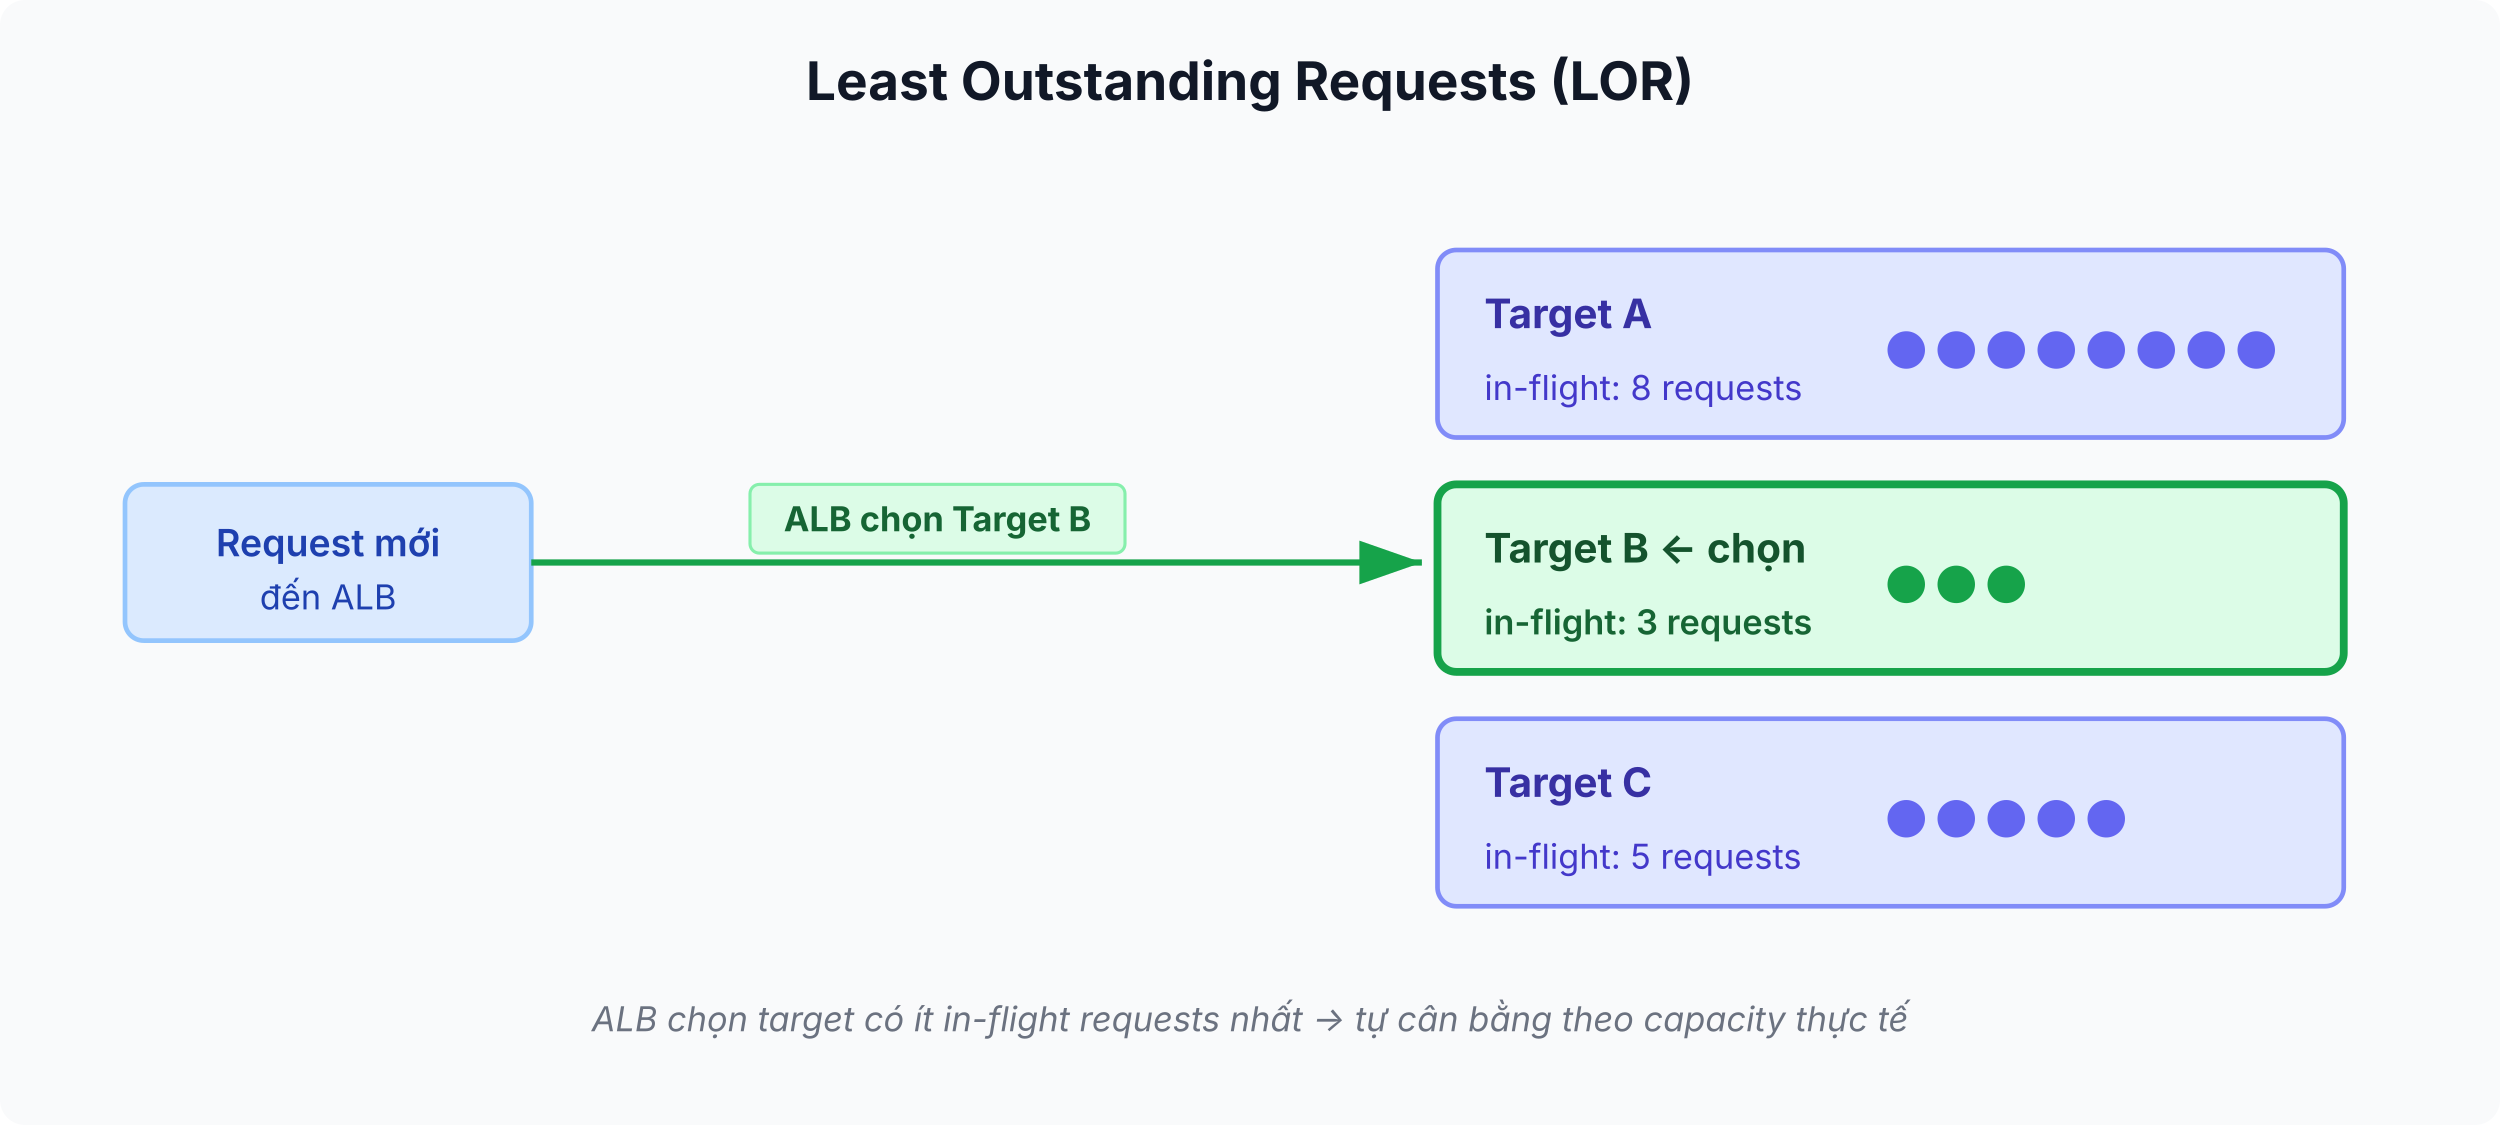
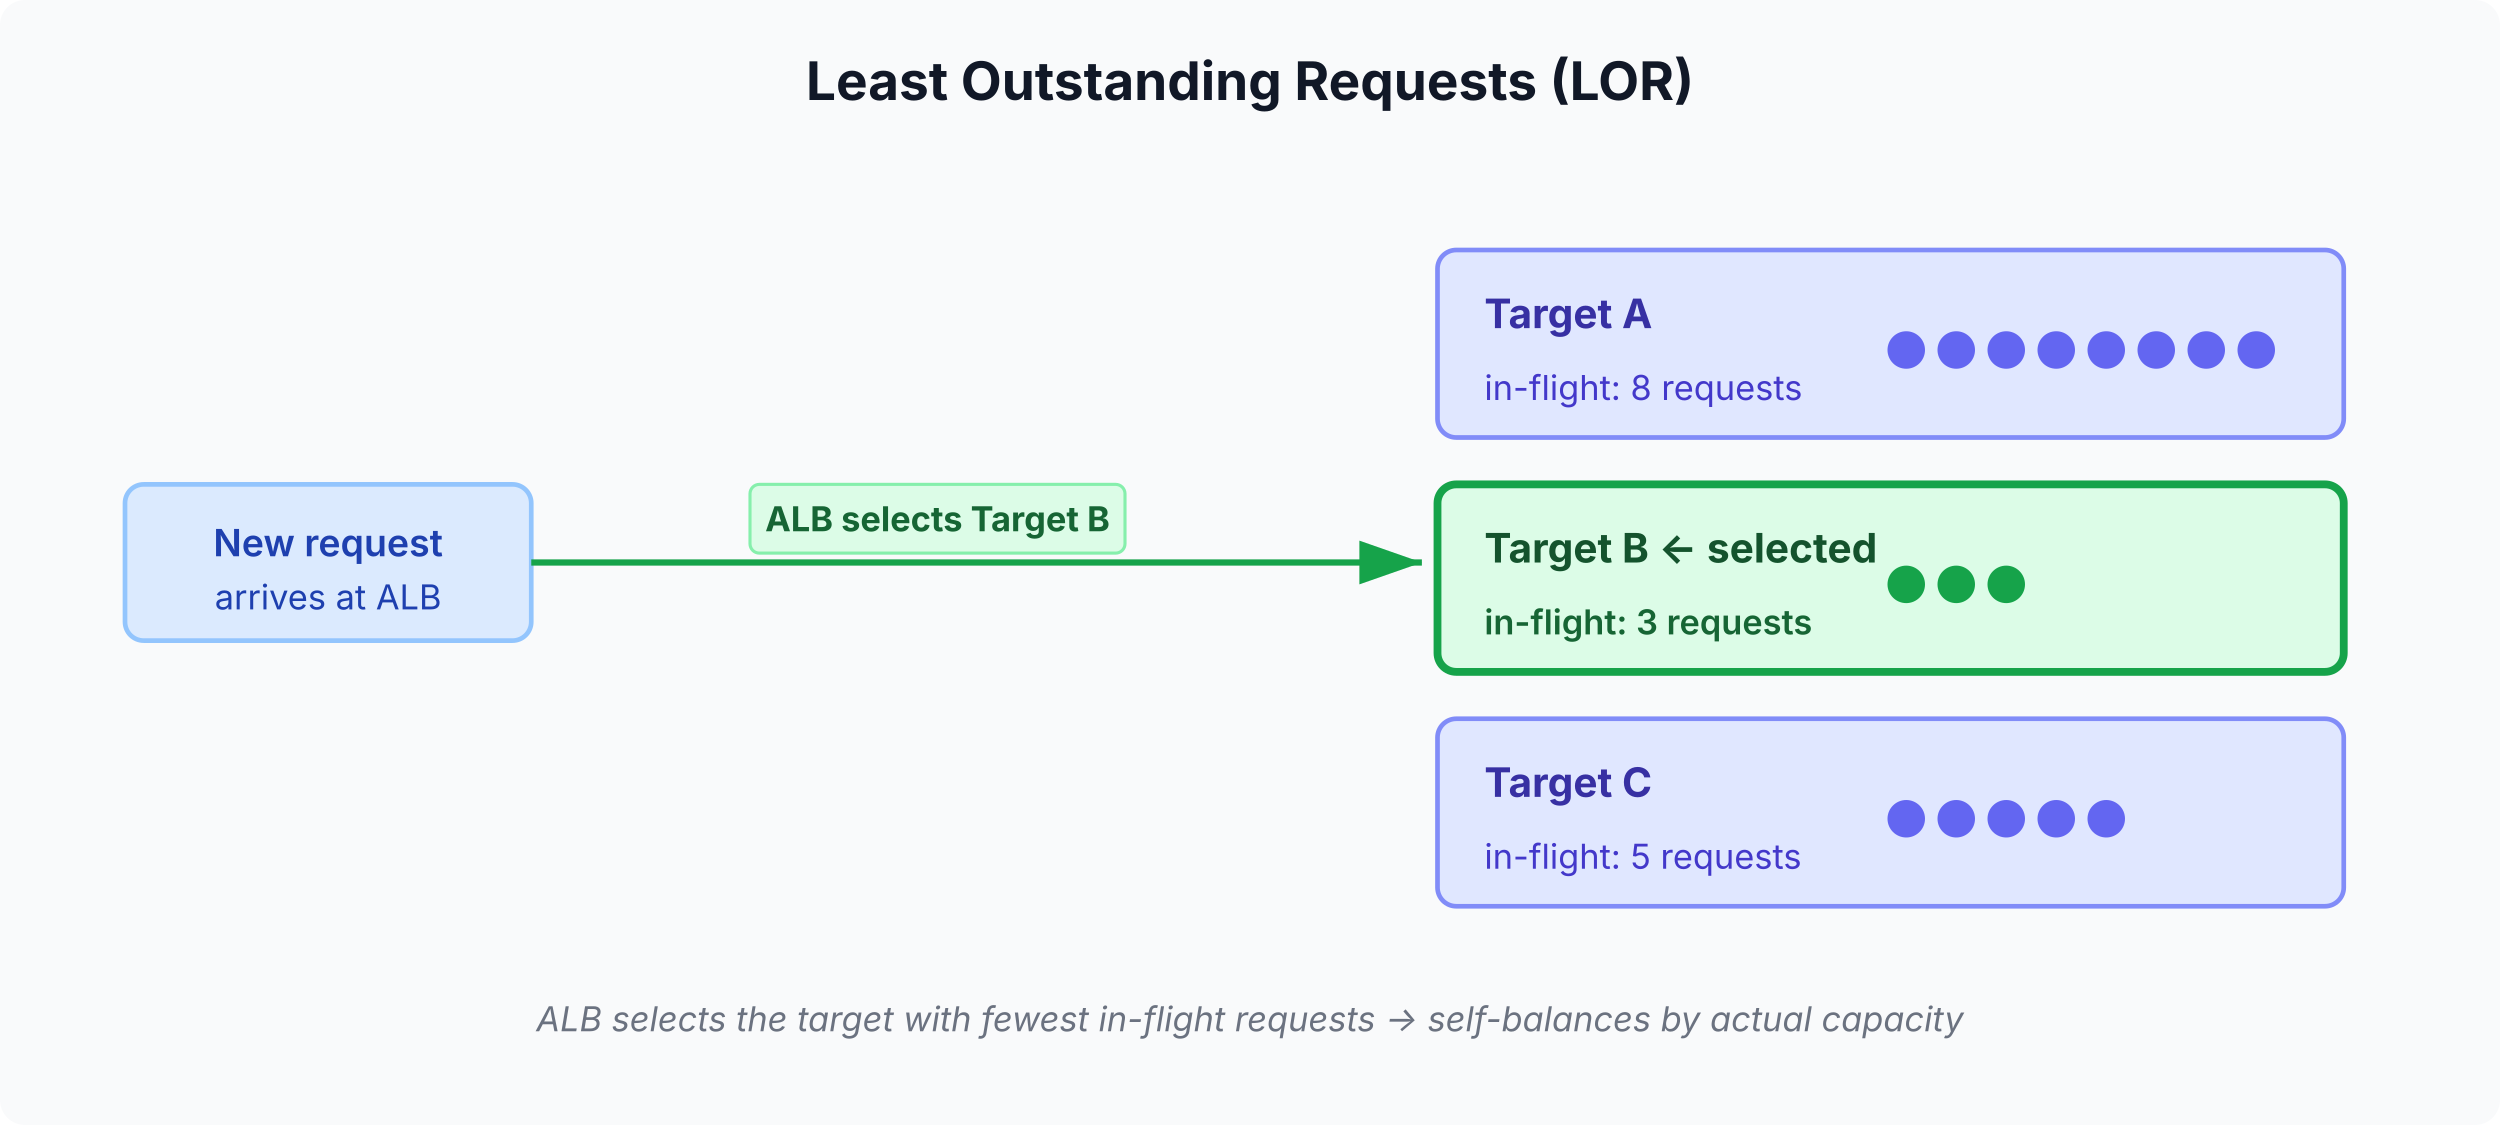
<svg xmlns="http://www.w3.org/2000/svg" viewBox="0 0 800 360" font-family="system-ui, -apple-system, sans-serif">
  <defs>
    <marker id="arr" markerWidth="10" markerHeight="7" refX="10" refY="3.5" orient="auto">
      <polygon points="0 0, 10 3.5, 0 7" fill="#374151" />
    </marker>
    <marker id="arrGreen" markerWidth="10" markerHeight="7" refX="10" refY="3.5" orient="auto">
      <polygon points="0 0, 10 3.5, 0 7" fill="#16a34a" />
    </marker>
  </defs>
  <rect width="800" height="360" fill="#f9fafb" rx="8" />
  <text x="400" y="32" text-anchor="middle" font-size="17" font-weight="bold" fill="#111827">Least Outstanding Requests (LOR)</text>
  <rect x="40" y="155" width="130" height="50" fill="#dbeafe" rx="6" stroke="#93c5fd" stroke-width="1.5" />
-   <text x="105" y="178" text-anchor="middle" font-size="12" font-weight="600" fill="#1e40af">Request mới</text>
-   <text x="105" y="195" text-anchor="middle" font-size="11" fill="#1e40af">đến ALB</text>
+   <text x="105" y="178" text-anchor="middle" font-size="12" font-weight="600" fill="#1e40af">New request</text>
+   <text x="105" y="195" text-anchor="middle" font-size="11" fill="#1e40af">arrives at ALB</text>
  <line x1="170" y1="180" x2="455" y2="180" stroke="#16a34a" stroke-width="2" marker-end="url(#arrGreen)" />
  <rect x="240" y="155" width="120" height="22" fill="#dcfce7" rx="3" stroke="#86efac" stroke-width="1" />
-   <text x="300" y="170" text-anchor="middle" font-size="11" font-weight="700" fill="#166534">ALB chọn Target B</text>
+   <text x="300" y="170" text-anchor="middle" font-size="11" font-weight="700" fill="#166534">ALB selects Target B</text>
  <rect x="460" y="80" width="290" height="60" fill="#e0e7ff" rx="6" stroke="#818cf8" stroke-width="1.5" />
  <text x="475" y="105" font-size="13" font-weight="bold" fill="#3730a3">Target A</text>
  <text x="475" y="128" font-size="11" fill="#4338ca">in-flight: 8 requests</text>
  <g fill="#6366f1">
    <circle cx="610" cy="112" r="6" />
    <circle cx="626" cy="112" r="6" />
    <circle cx="642" cy="112" r="6" />
    <circle cx="658" cy="112" r="6" />
    <circle cx="674" cy="112" r="6" />
    <circle cx="690" cy="112" r="6" />
    <circle cx="706" cy="112" r="6" />
    <circle cx="722" cy="112" r="6" />
  </g>
  <rect x="460" y="155" width="290" height="60" fill="#dcfce7" rx="6" stroke="#16a34a" stroke-width="2.5" />
-   <text x="475" y="180" font-size="13" font-weight="bold" fill="#14532d">Target B  ← chọn</text>
+   <text x="475" y="180" font-size="13" font-weight="bold" fill="#14532d">Target B  ← selected</text>
  <text x="475" y="203" font-size="11" font-weight="600" fill="#166534">in-flight: 3 requests</text>
  <g fill="#16a34a">
    <circle cx="610" cy="187" r="6" />
    <circle cx="626" cy="187" r="6" />
    <circle cx="642" cy="187" r="6" />
  </g>
  <rect x="460" y="230" width="290" height="60" fill="#e0e7ff" rx="6" stroke="#818cf8" stroke-width="1.5" />
  <text x="475" y="255" font-size="13" font-weight="bold" fill="#3730a3">Target C</text>
  <text x="475" y="278" font-size="11" fill="#4338ca">in-flight: 5 requests</text>
  <g fill="#6366f1">
    <circle cx="610" cy="262" r="6" />
    <circle cx="626" cy="262" r="6" />
    <circle cx="642" cy="262" r="6" />
    <circle cx="658" cy="262" r="6" />
    <circle cx="674" cy="262" r="6" />
  </g>
-   <text x="400" y="330" text-anchor="middle" font-size="11" font-style="italic" fill="#6b7280">ALB chọn target có ít in-flight requests nhất → tự cân bằng theo capacity thực tế</text>
+   <text x="400" y="330" text-anchor="middle" font-size="11" font-style="italic" fill="#6b7280">ALB selects the target with fewest in-flight requests → self-balances by actual capacity</text>
</svg>
